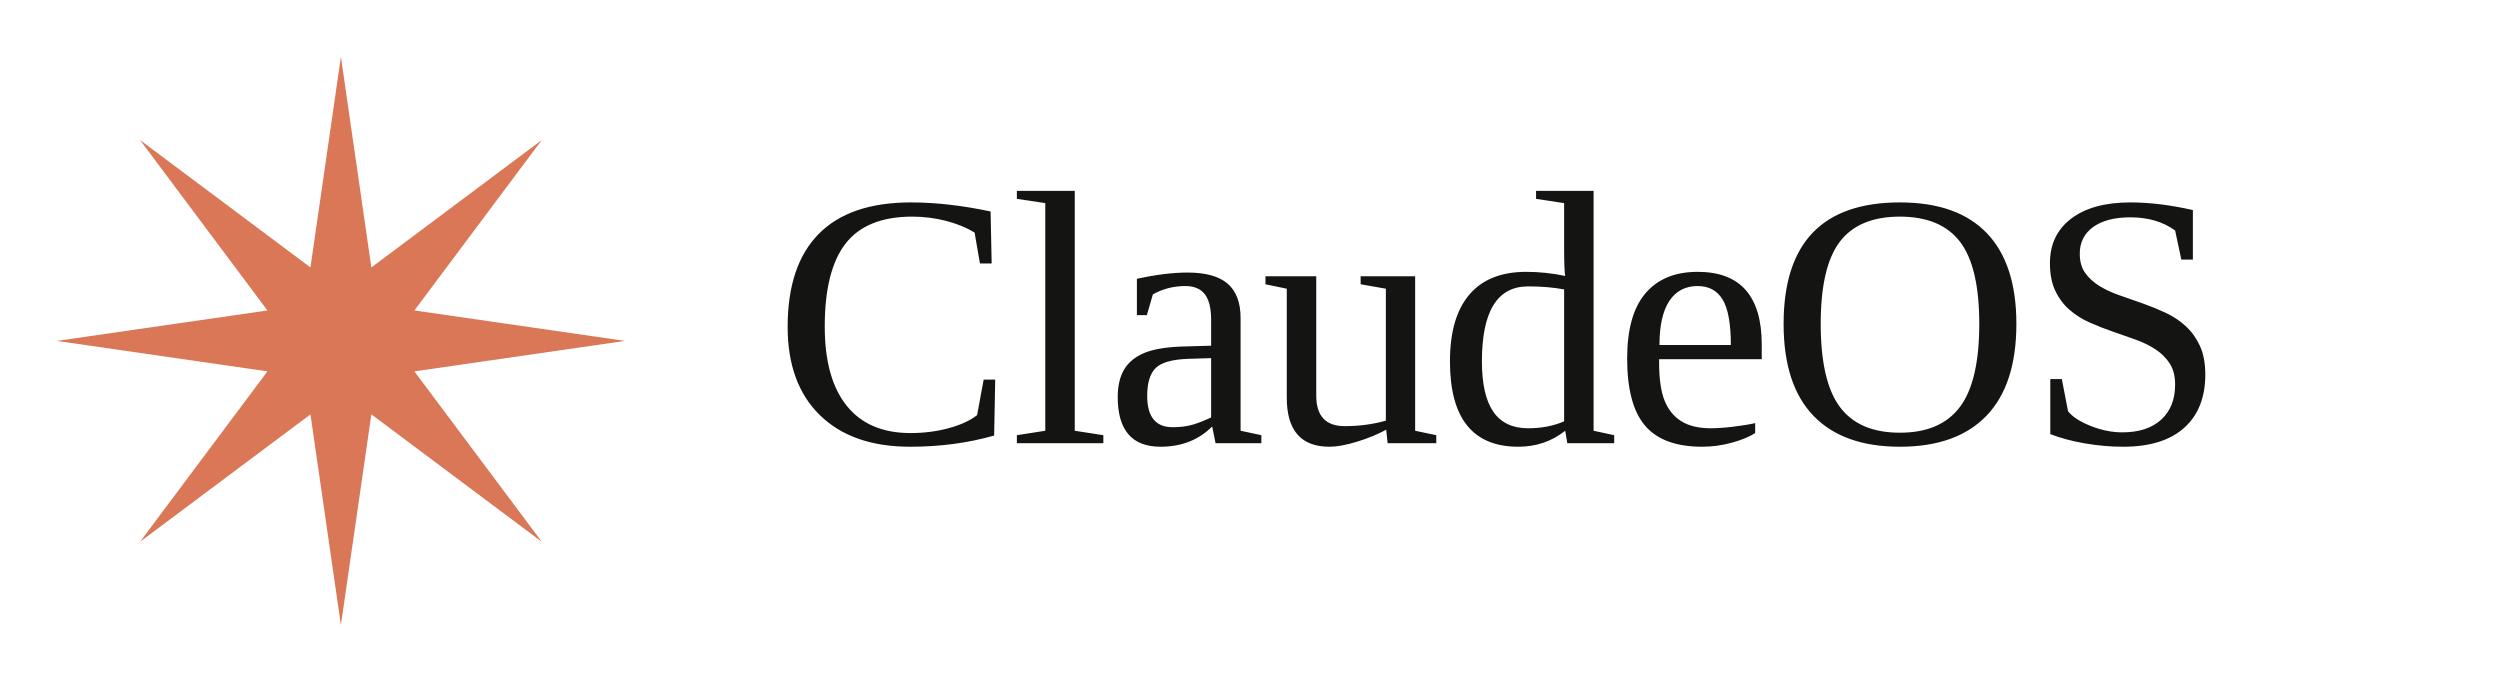
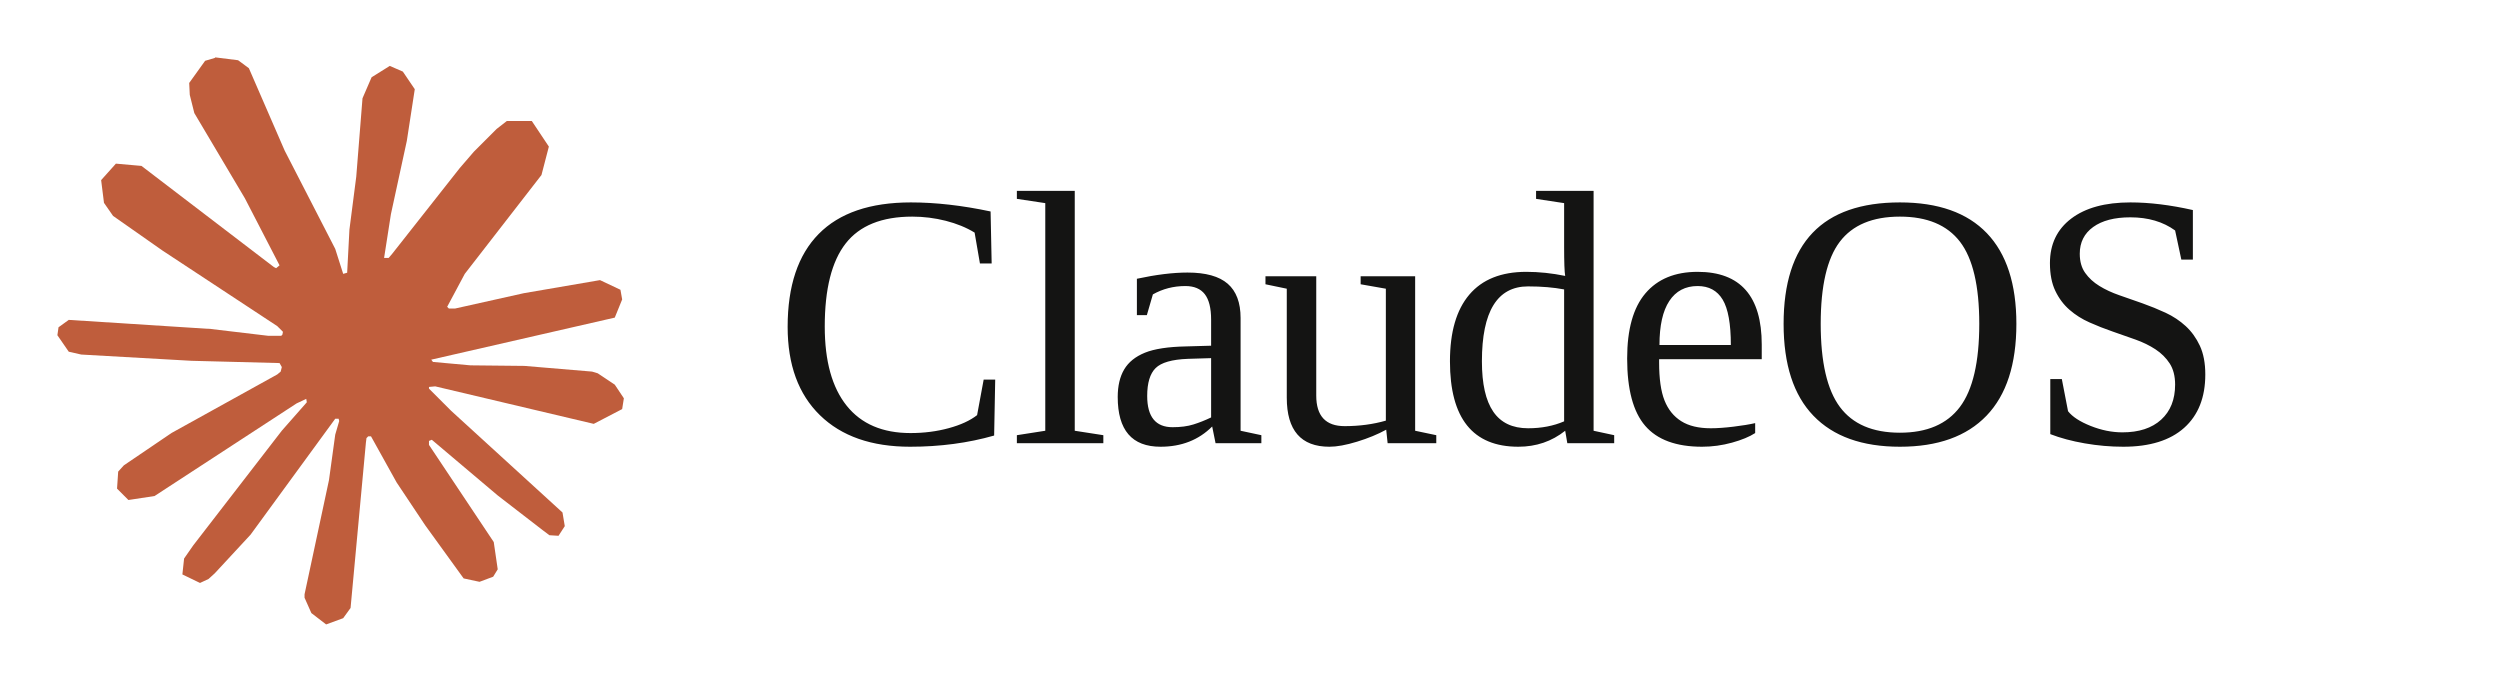
<svg xmlns="http://www.w3.org/2000/svg" viewBox="0 0 440 120" role="img" aria-label="ClaudeOS">
-   <path fill="#D97757" d="M110 60 L72.93 65.36 L95.36 95.36 L65.36 72.93 L60 110 L54.64 72.93 L24.64 95.36 L47.07 65.36 L10 60 L47.07 54.64 L24.64 24.64 L54.64 47.07 L60 10 L65.36 47.07 L95.36 24.64 L72.93 54.64 Z" />
+   <g transform="translate(60 60)">
+     <path fill="#BF5D3C" d="M-22.1 -49.9L-18.1 -49.4L-16.2 -48L-9.9 -33.5L-1 -16.2L0.4 -11.8L1.1 -12L1.5 -19.6L2.7 -28.9L3.8 -42.7L5.4 -46.4L8.6 -48.4L10.9 -47.4L13 -44.3L11.6 -35.2L8.8 -22.3L7.6 -14.6L8.4 -14.6L9 -15.3L20.9 -30.4L23.4 -33.3L27.4 -37.3L29.2 -38.7L33.6 -38.7L36.6 -34.2L35.3 -29.2L21.8 -11.8L18.7 -6L19 -5.7L20.1 -5.7L32.2 -8.4L45.6 -10.7L49.2 -9L49.5 -7.3L48.2 -4.1L15.9 3.3L16.2 3.7L22.8 4.3L32.3 4.4L44.2 5.4L45.2 5.7L48.2 7.7L49.8 10.1L49.5 12L44.5 14.6L16.6 8L15.5 8.1L15.5 8.4L19.4 12.3L39 30.2L39.4 32.6L38.3 34.3L36.7 34.2L35.5 33.3L27.6 27.2L16 17.4L15.5 17.6L15.5 18.3L26.9 35.4L27.6 40.2L26.8 41.5L24.4 42.4L21.6 41.8L14.8 32.4L9.8 24.9L5.3 16.8L4.8 16.8L4.5 17.1L4.4 17.9L1.7 47L0.4 48.8L-2.6 49.9L-5.2 47.9L-6.4 45.2L-6.4 44.6L-2.1 24.5L-1 16.5L-0.3 14.1L-0.4 13.7L-1 13.7L-15.9 34.1L-22.2 40.9L-23.3 41.9L-24.8 42.6L-27.9 41.1L-27.6 38.3L-26 36L-10.4 15.8L-6 10.8L-6.1 10.2L-7.8 11L-32.8 27.3L-37.4 28L-39.4 26L-39.2 23L-38.2 21.9L-29.8 16.2L-11.2 5.9L-10.6 5.4L-10.4 4.6L-10.8 3.9L-26.3 3.5L-45.7 2.4L-47.9 1.9L-49.9 -1L-49.7 -2.4L-47.9 -3.7L-22.9 -2.1L-12.8 -0.9L-10.5 -0.9L-10.3 -1.1L-10.2 -1.6L-11.2 -2.6L-31.4 -15.9L-40.1 -22L-41.7 -24.3L-42.2 -28.3L-39.6 -31.2L-35.1 -30.8L-11.8 -13L-11.4 -12.8L-10.8 -13.3L-16.9 -25.1L-25.8 -40.1L-26.6 -43.3L-26.7 -45.4L-23.9 -49.3L-22.2 -49.8Z" />
+   </g>
  <text x="136" y="78" font-family="Georgia, 'Times New Roman', serif" font-size="64" letter-spacing="-1" fill="#141413">ClaudeOS</text>
</svg>
